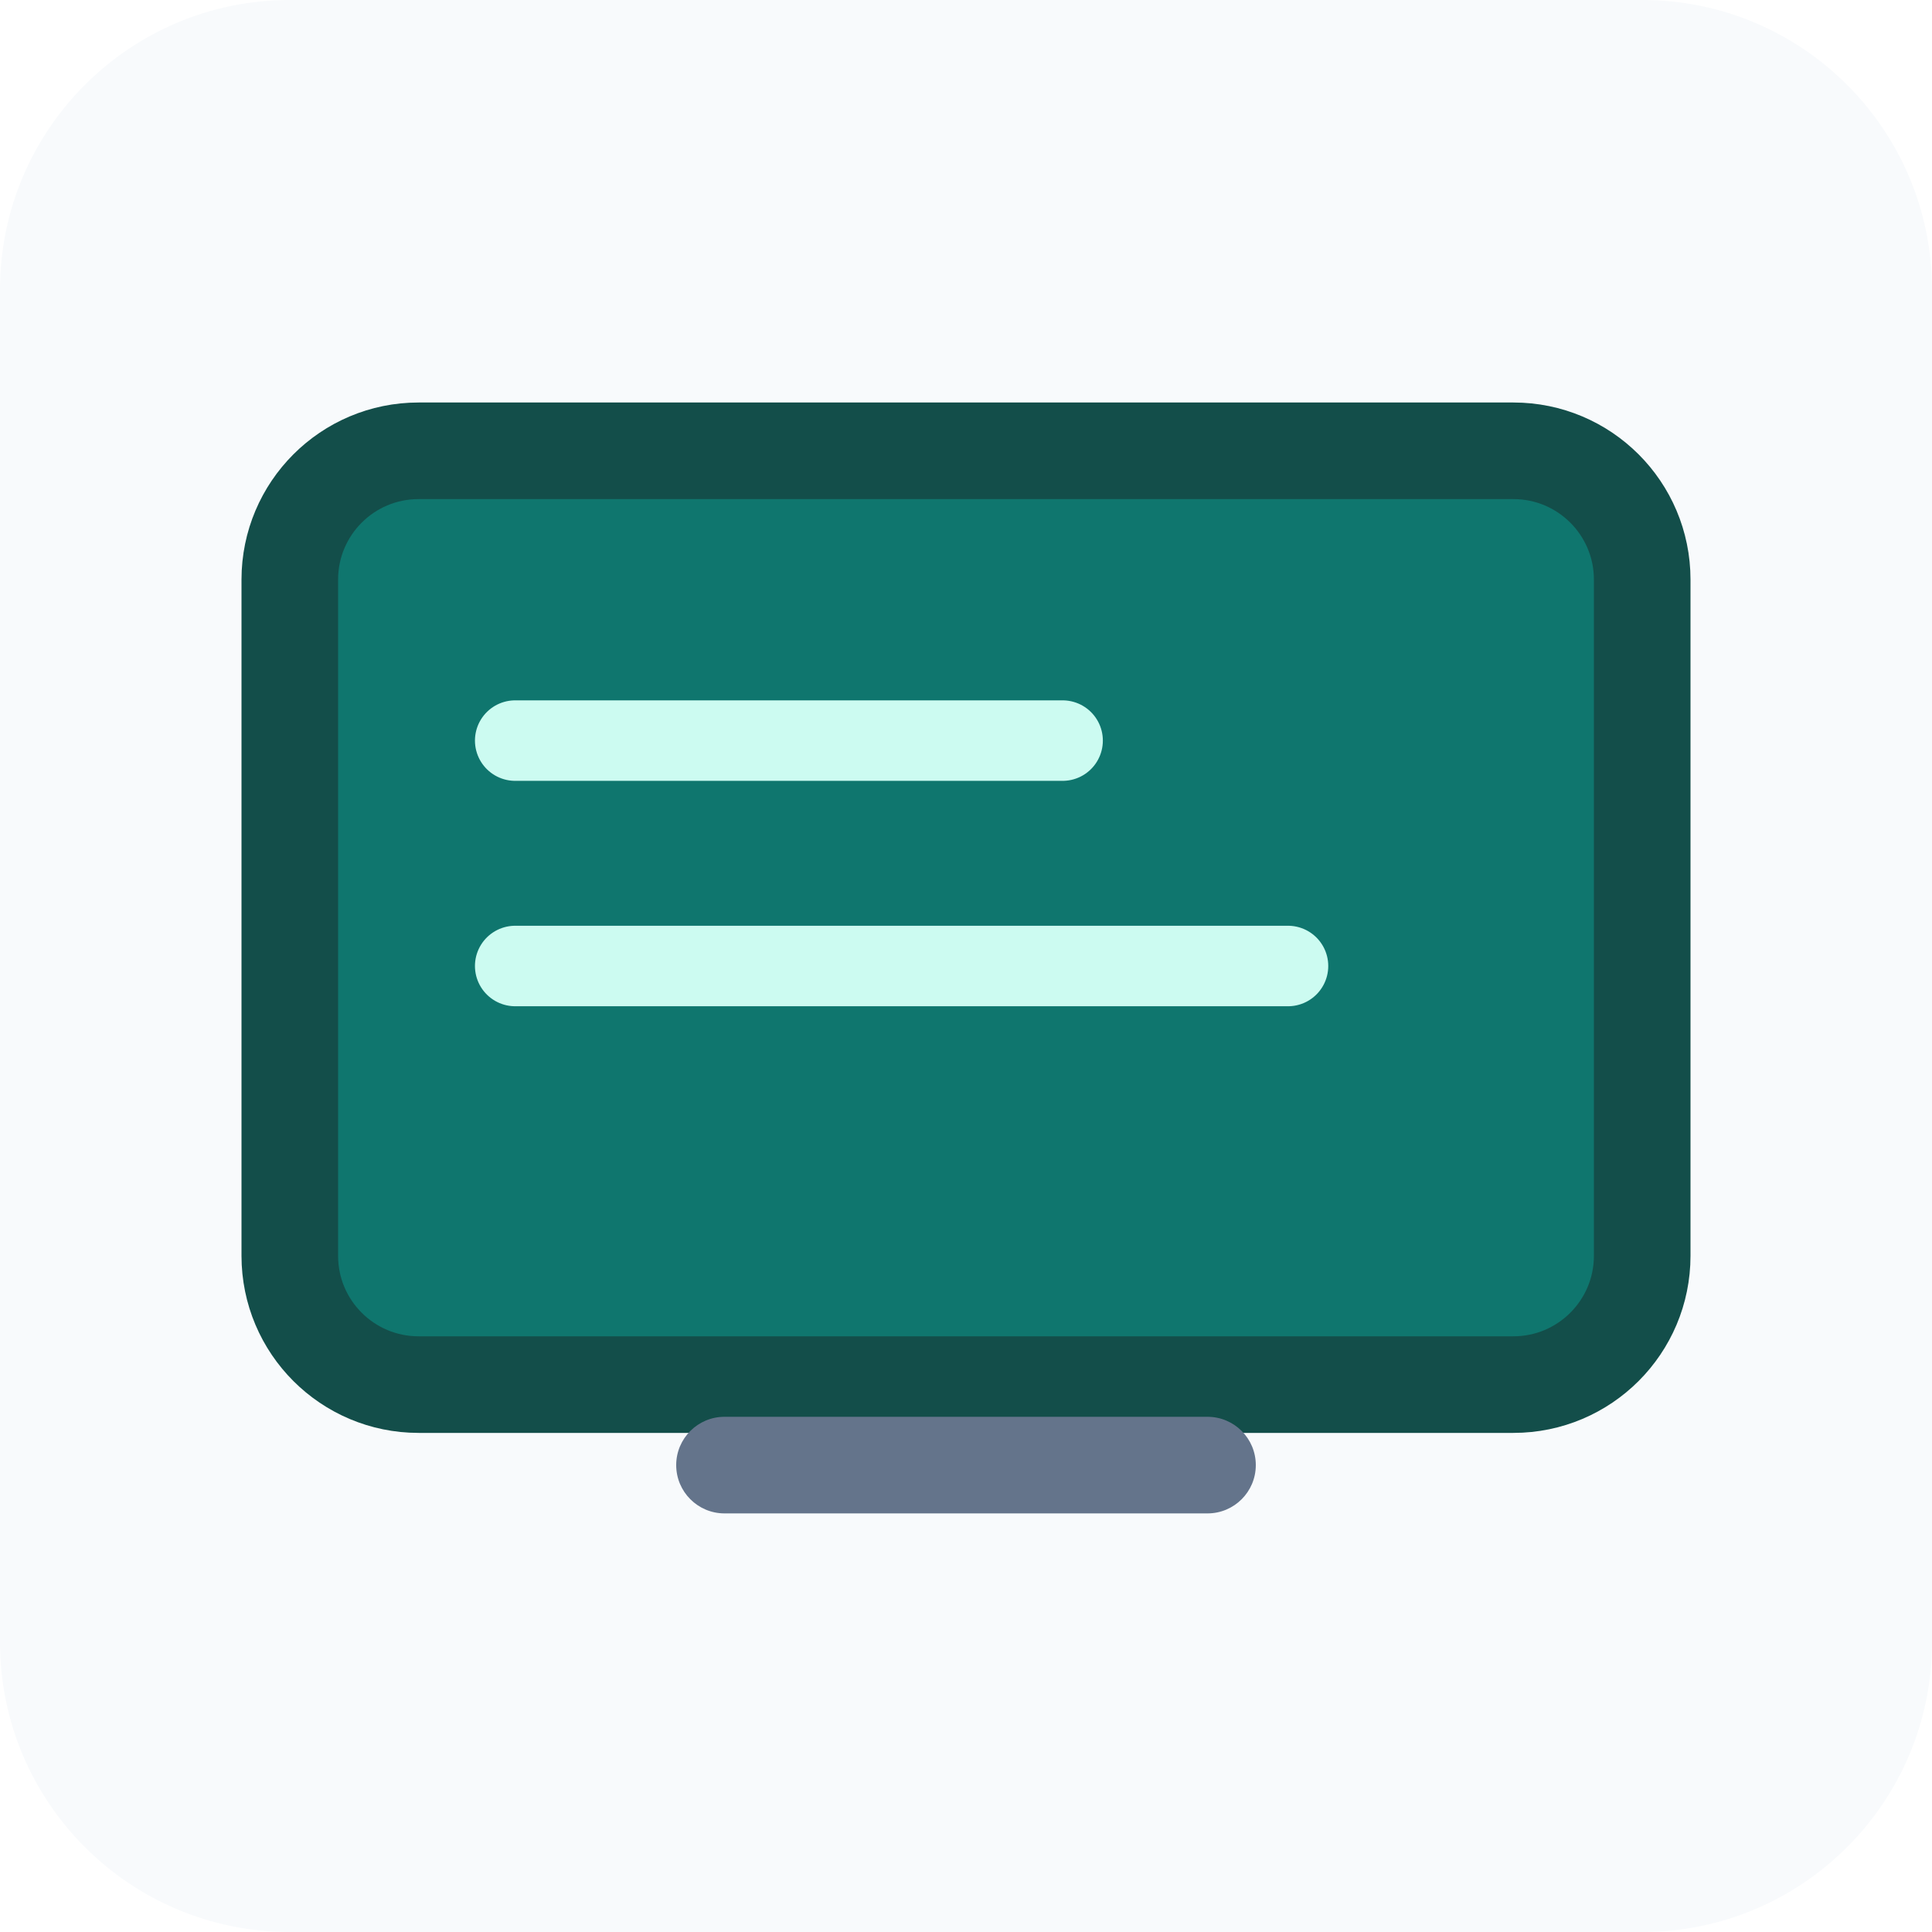
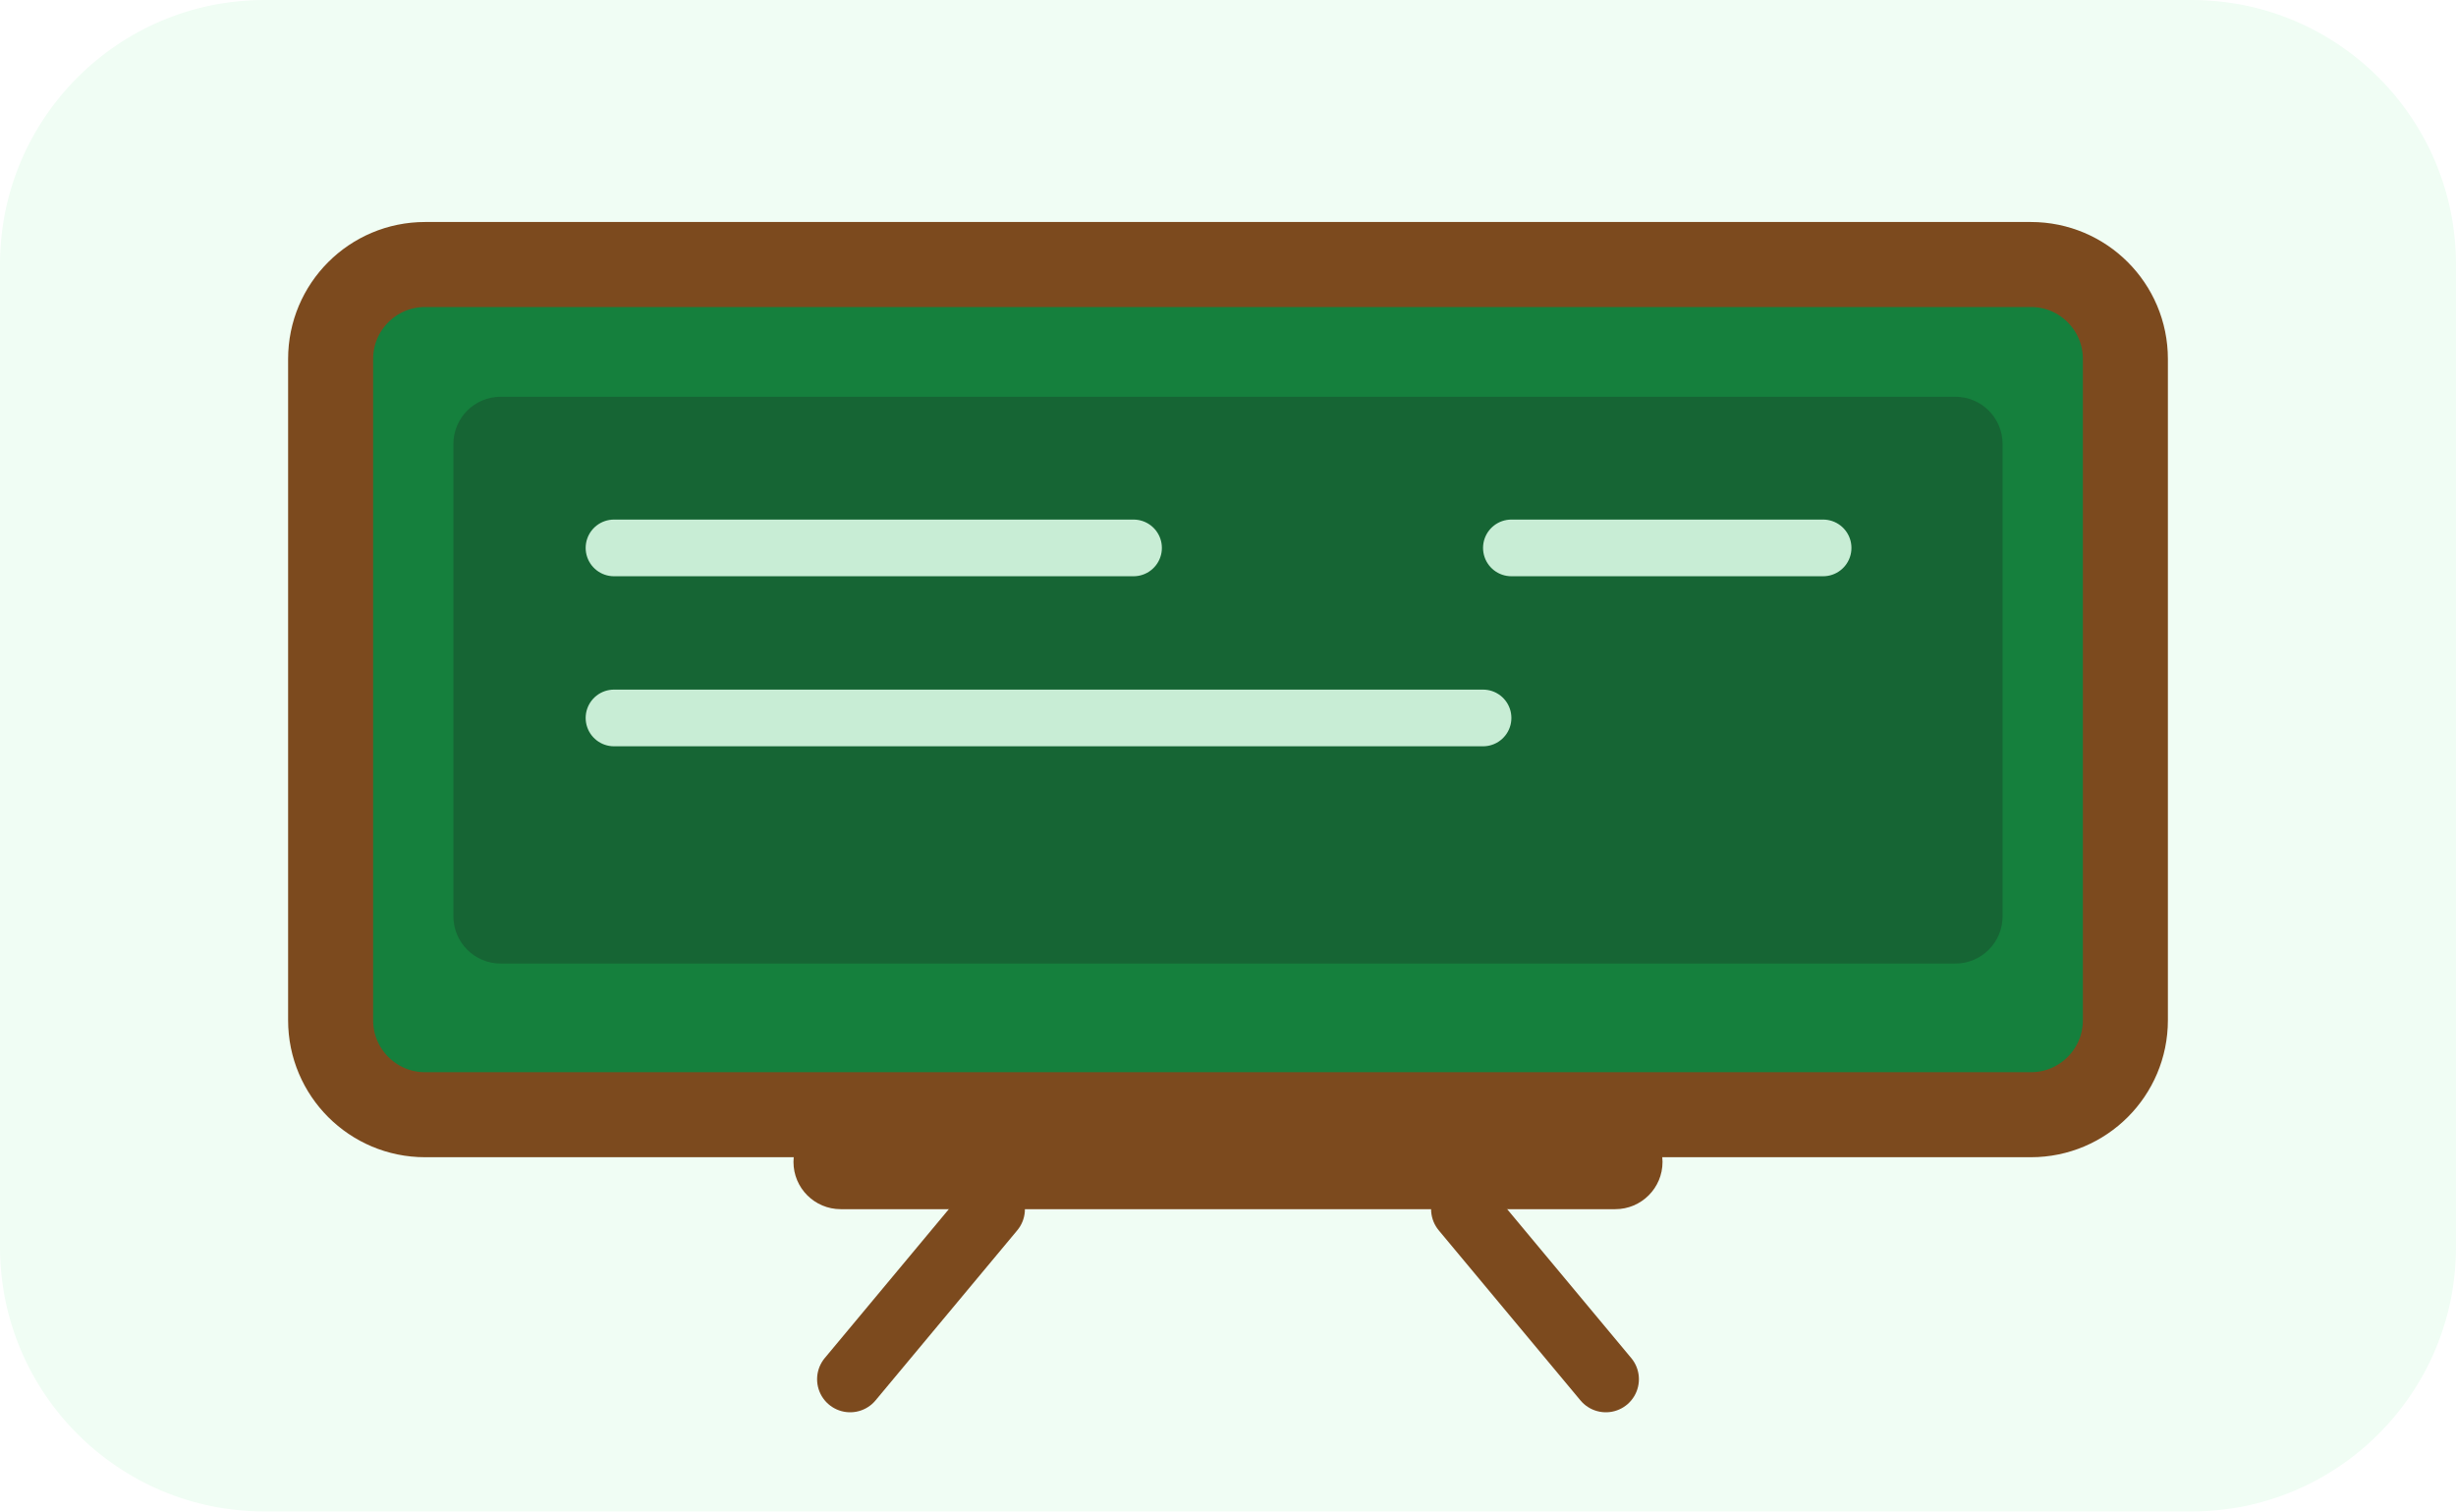
- <svg xmlns="http://www.w3.org/2000/svg" viewBox="0 0 120 120" role="img" aria-label="board">
-   <rect width="120" height="120" rx="18" fill="#f8fafc" />
-   <rect x="18" y="28" width="84" height="58" rx="8" fill="#0f766e" stroke="#134e4a" stroke-width="6" />
-   <path d="M32 46h34M32 60h48" stroke="#ccfbf1" stroke-width="5" stroke-linecap="round" />
-   <rect x="42" y="88" width="36" height="6" rx="3" fill="#64748b" />
+ <svg xmlns="http://www.w3.org/2000/svg" viewBox="0 0 260 160" role="img" aria-label="classroom board">
+   <rect width="260" height="160" rx="28" fill="#f0fdf4" />
+   <rect x="35" y="28" width="190" height="90" rx="10" fill="#15803d" stroke="#7c4a1e" stroke-width="9" />
+   <rect x="48" y="42" width="164" height="60" rx="5" fill="#166534" />
+   <path d="M65 58h55M65 76h92M160 58h33" stroke="#dcfce7" stroke-width="6" stroke-linecap="round" opacity=".9" />
+   <rect x="84" y="118" width="92" height="10" rx="5" fill="#7c4a1e" />
+   <path d="M105 128l-15 18M155 128l15 18" stroke="#7c4a1e" stroke-width="7" stroke-linecap="round" />
</svg>
